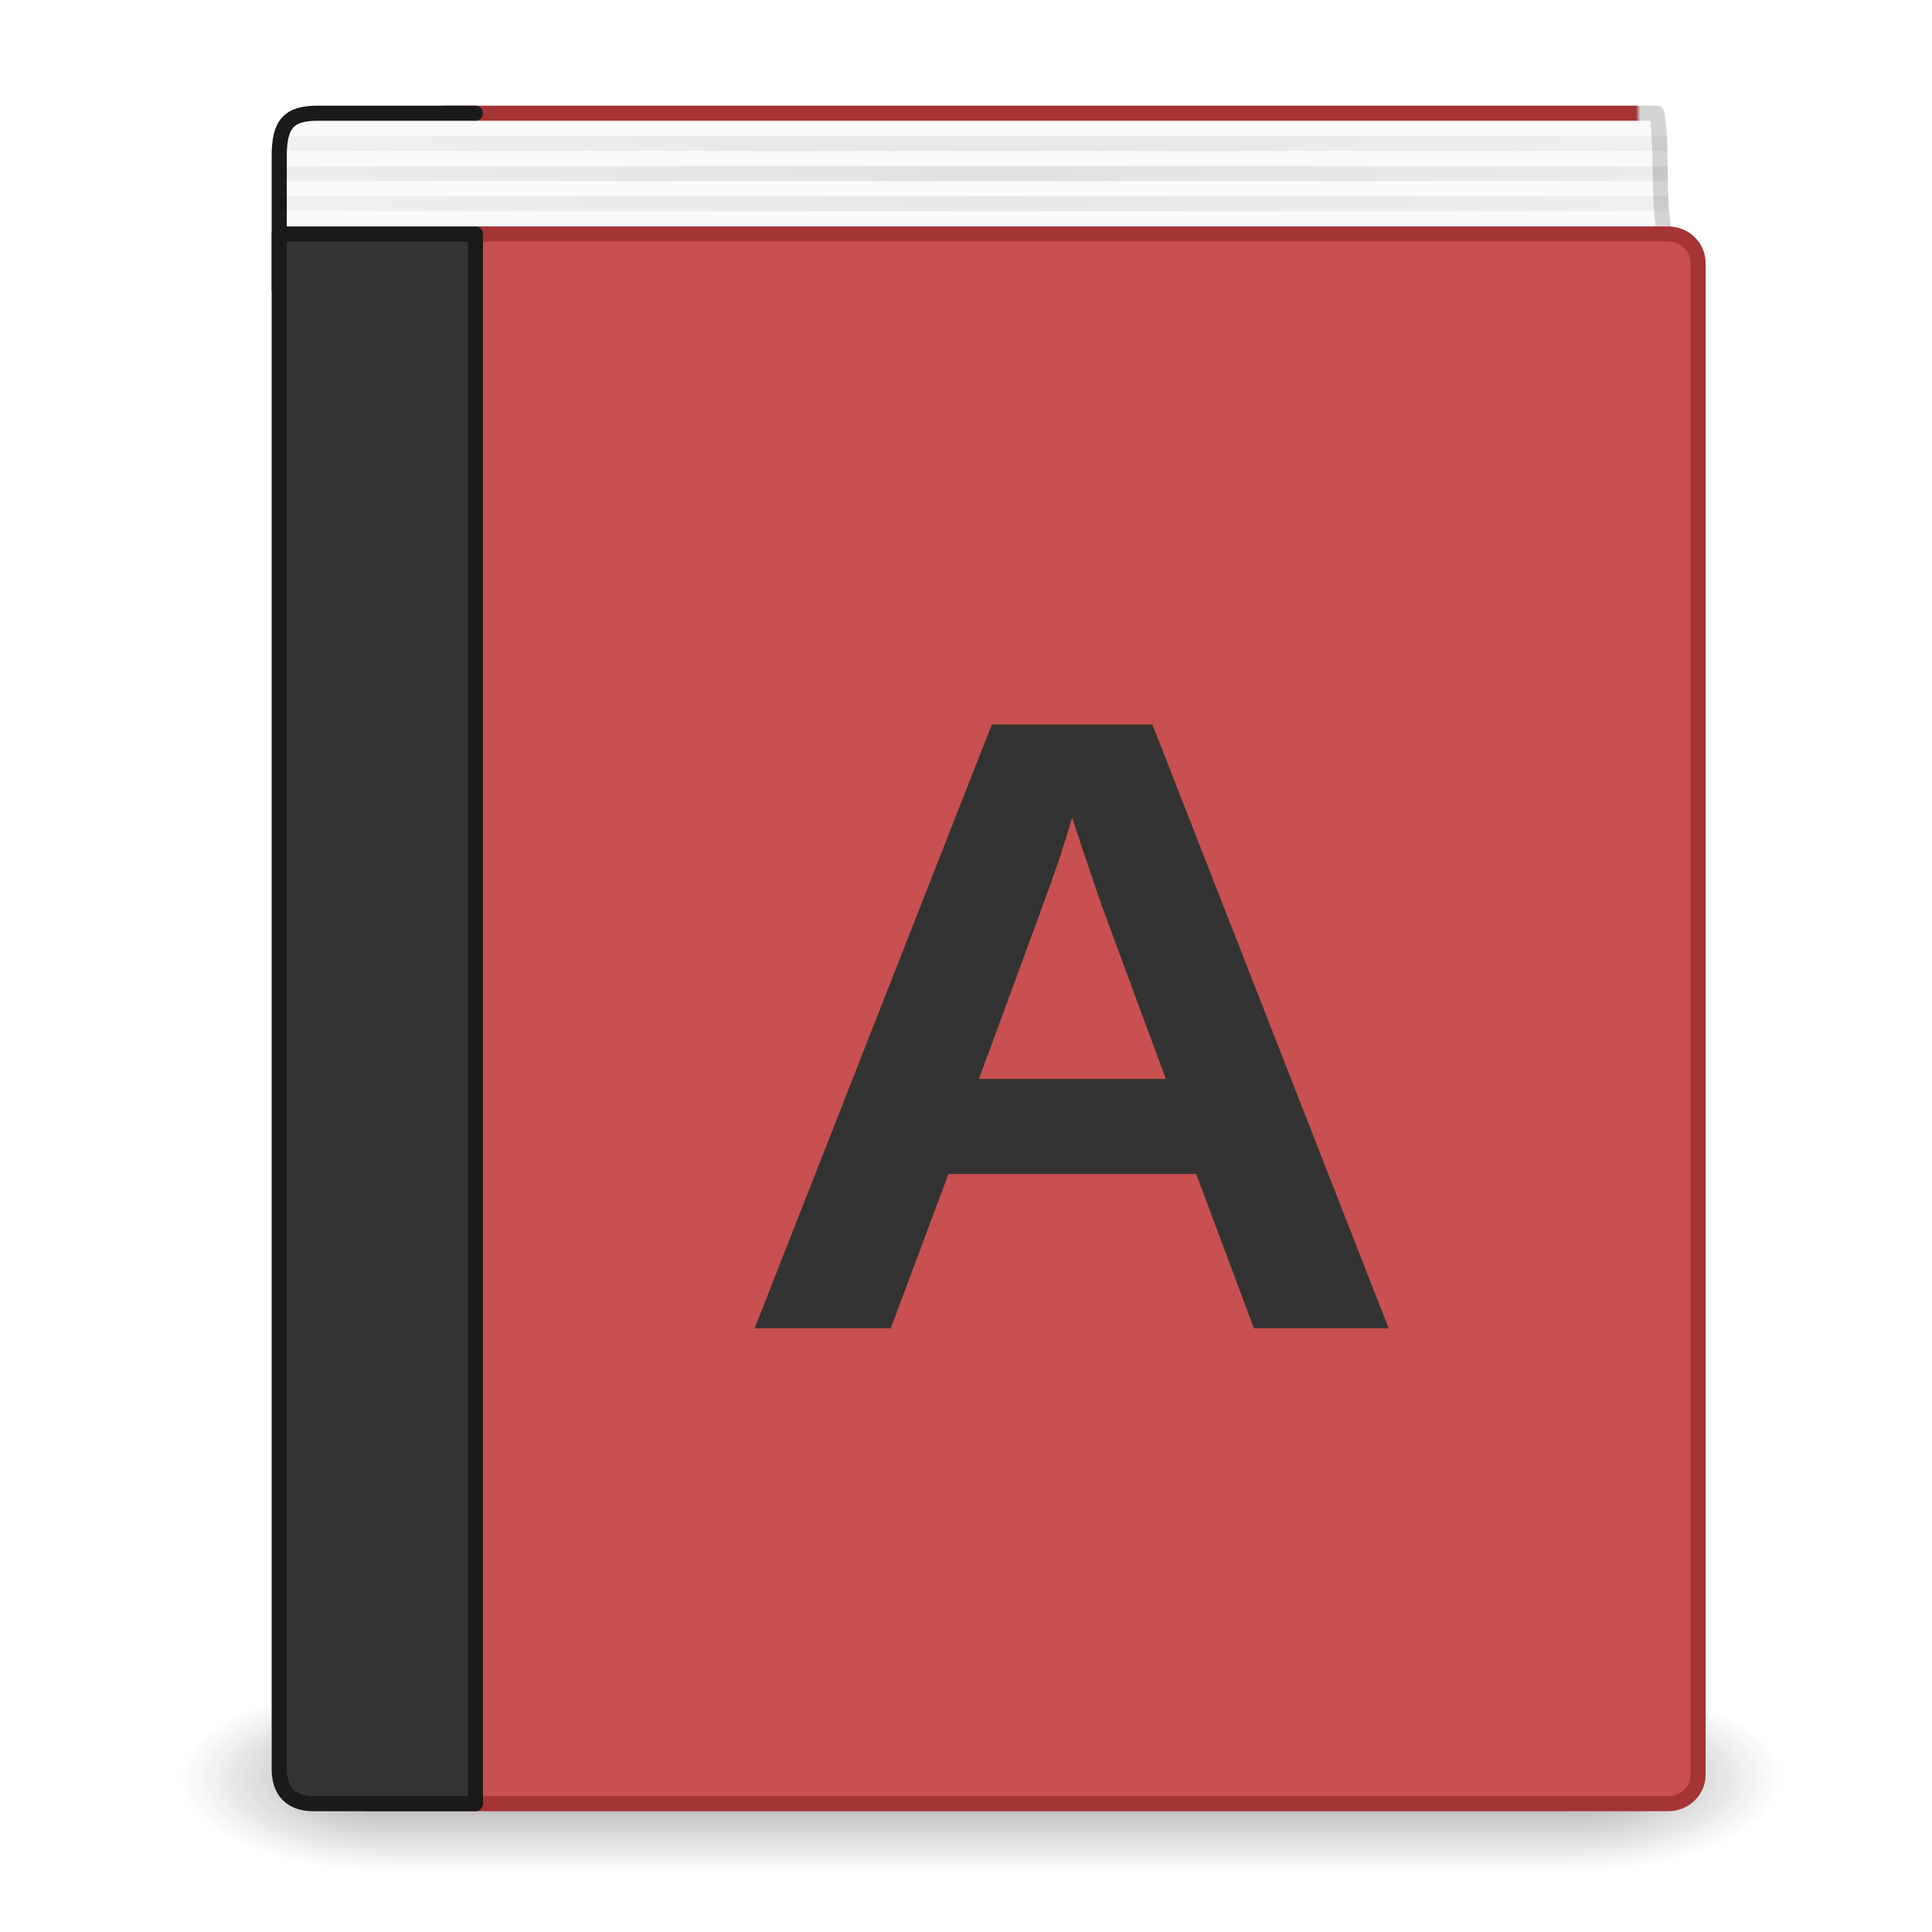
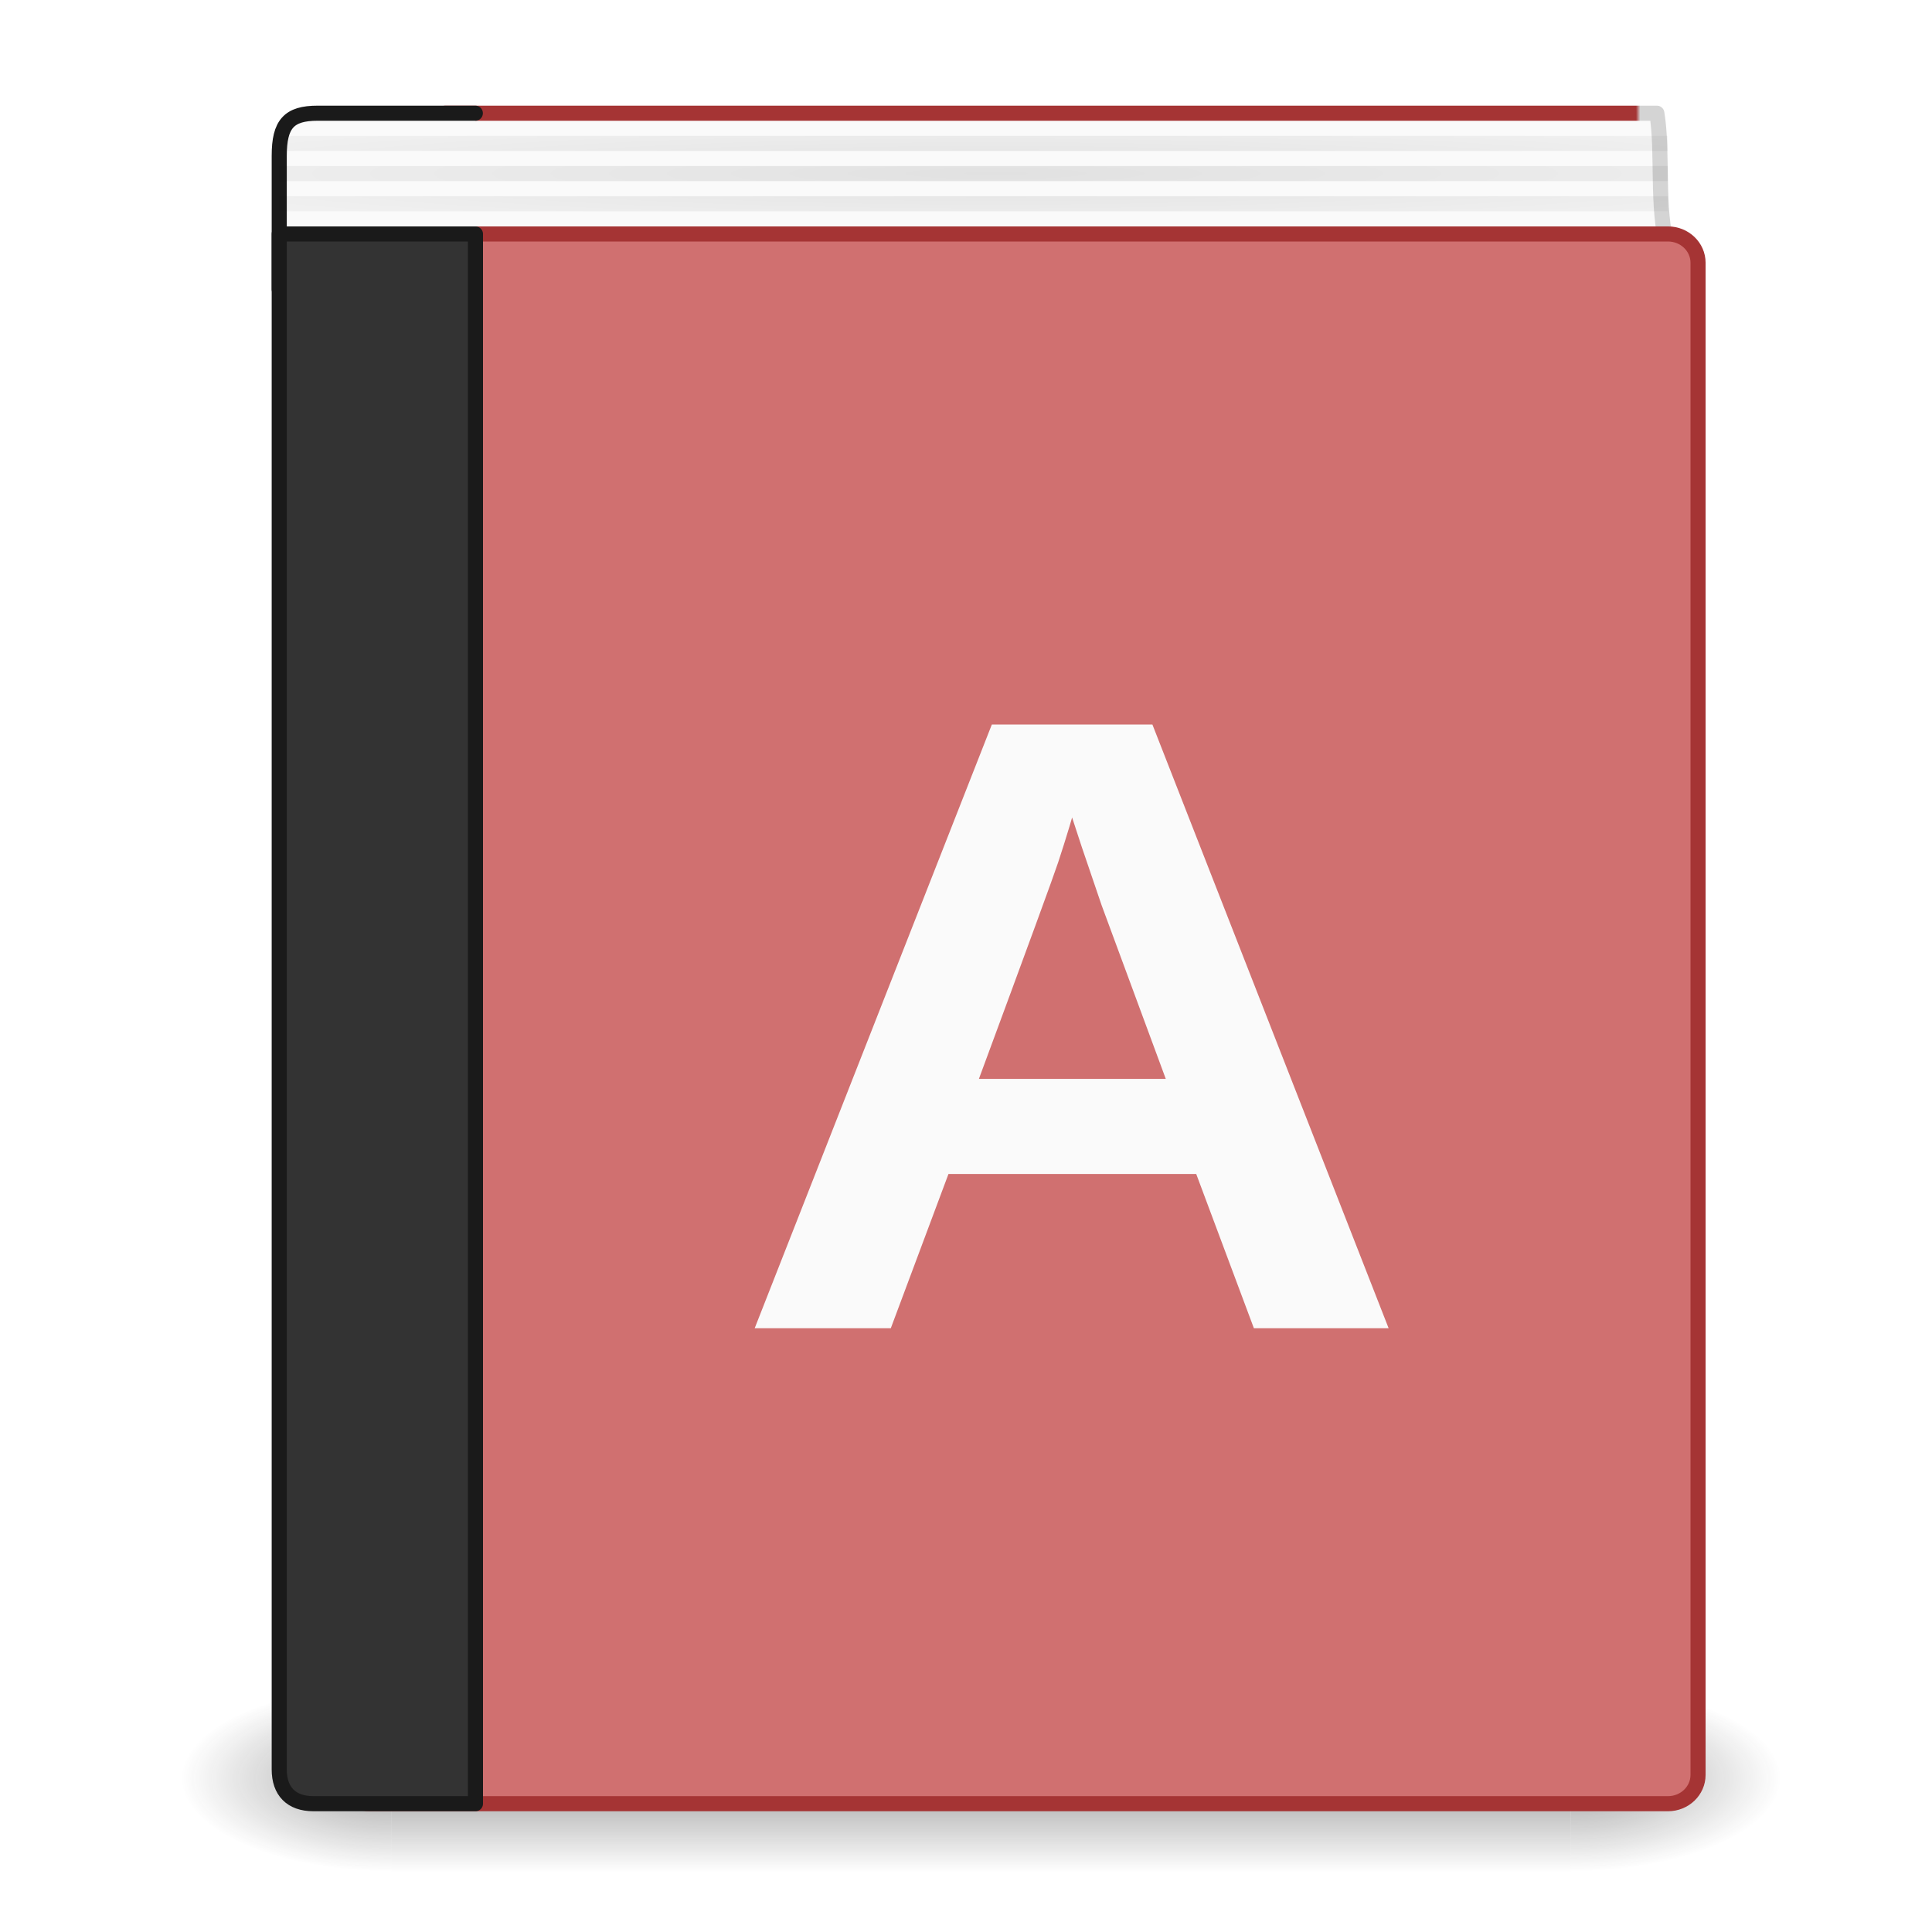
<svg xmlns="http://www.w3.org/2000/svg" xmlns:xlink="http://www.w3.org/1999/xlink" width="128" height="128" viewBox="0 0 128 128" id="svg2" version="1.1">
  <defs id="defs4">
    <linearGradient id="linearGradient4247">
      <stop id="stop4249" style="stop-color:#333333;stop-opacity:1" offset="0" />
      <stop id="stop4251" style="stop-color:#4d4d4d;stop-opacity:1" offset="1" />
    </linearGradient>
    <linearGradient id="linearGradient4241">
      <stop id="stop4243" style="stop-color:#333333;stop-opacity:1" offset="0" />
      <stop id="stop4245" style="stop-color:#4d4d4d;stop-opacity:1" offset="1" />
    </linearGradient>
    <linearGradient id="linearGradient4231">
      <stop id="stop4233" style="stop-color:#666666;stop-opacity:1" offset="0" />
      <stop id="stop4235" style="stop-color:#4d4d4d;stop-opacity:1" offset="0.262" />
      <stop id="stop4237" style="stop-color:#333333;stop-opacity:1" offset="0.705" />
      <stop id="stop4239" style="stop-color:#333333;stop-opacity:1" offset="1" />
    </linearGradient>
    <linearGradient id="linearGradient4225">
      <stop offset="0" style="stop-color:#000000;stop-opacity:1" id="stop4227" />
      <stop offset="1" style="stop-color:#000000;stop-opacity:0.296" id="stop4229" />
    </linearGradient>
    <radialGradient gradientTransform="matrix(1.31885,0,0,0.08199654,-18.9354,2.075861)" gradientUnits="userSpaceOnUse" xlink:href="#linearGradient4225" id="radialGradient3231" fy="114.831" fx="64.389" r="52.5" cy="114.831" cx="64.389" />
    <linearGradient id="linearGradient3707-319-631-407-324-616-674-812-821-107-178-392-400-6-7-4">
      <stop offset="0" style="stop-color:#272727;stop-opacity:1" id="stop5440-4-4-7" />
      <stop offset="1" style="stop-color:#454545;stop-opacity:1" id="stop5442-3-5-4" />
    </linearGradient>
    <linearGradient gradientTransform="matrix(2.486486,0,0,2.756757,5.824331,1.337863)" gradientUnits="userSpaceOnUse" xlink:href="#linearGradient3731" id="linearGradient3142" y2="43" x2="24" y1="5" x1="24" />
    <linearGradient id="linearGradient3731">
      <stop offset="0" style="stop-color:#ffffff;stop-opacity:1" id="stop3733" />
      <stop offset="0.027" style="stop-color:#ffffff;stop-opacity:0.235" id="stop3735" />
      <stop offset="0.974" style="stop-color:#ffffff;stop-opacity:0.157" id="stop3737" />
      <stop offset="1" style="stop-color:#ffffff;stop-opacity:0.392" id="stop3739" />
    </linearGradient>
    <radialGradient gradientTransform="matrix(5.0514012e-8,6.231973,-6.427867,-1.1481674e-7,123.5143,-29.65947)" gradientUnits="userSpaceOnUse" xlink:href="#linearGradient4231" id="radialGradient3145" fy="8.45" fx="7.496" r="20" cy="8.45" cx="7.496" />
    <linearGradient gradientTransform="matrix(2.6,0,0,2.666667,6.800003,3.500001)" gradientUnits="userSpaceOnUse" xlink:href="#linearGradient4241" id="linearGradient3147" y2="3.899" x2="24" y1="44" x1="24" />
    <radialGradient gradientTransform="matrix(0,2.800404,-3.523198,0,-90.89098,-167.1424)" gradientUnits="userSpaceOnUse" xlink:href="#linearGradient8967" id="radialGradient3831" fy="-44.957" fx="65.341" r="45.659" cy="-44.957" cx="65.341" />
    <linearGradient id="linearGradient8967">
      <stop offset="0" style="stop-color:#ff8c82;stop-opacity:1" id="stop8969" />
      <stop offset="1" style="stop-color:#c6262e;stop-opacity:1" id="stop8971" />
    </linearGradient>
    <linearGradient gradientTransform="matrix(1.856046,0,0,1.870659,8.106532,6.277914)" gradientUnits="userSpaceOnUse" xlink:href="#linearGradient3319" id="linearGradient3153" y2="60.888" x2="31.939" y1="5.222" x1="31.939" />
    <linearGradient id="linearGradient3319">
      <stop offset="0" style="stop-color:#ed5353;stop-opacity:1" id="stop3321" />
      <stop offset="1" style="stop-color:#a10705;stop-opacity:1" id="stop3323" />
    </linearGradient>
    <linearGradient gradientTransform="matrix(2.598576,0,0,0.3076898,6.806408,6.115446)" gradientUnits="userSpaceOnUse" xlink:href="#linearGradient4247" id="linearGradient3158" y2="3.899" x2="24" y1="44" x1="24" />
    <linearGradient gradientTransform="matrix(1.90131,0,0,2.018872,7.81161,6.009403)" gradientUnits="userSpaceOnUse" xlink:href="#linearGradient4652" id="linearGradient4335" y2="0.065" x2="54.887" y1="0.065" x1="5.212" />
    <linearGradient id="linearGradient4652">
      <stop offset="0" style="stop-color:#a53434;stop-opacity:1" id="stop4654" />
      <stop offset="0.96" style="stop-color:#a53434;stop-opacity:1" id="stop4656" />
      <stop offset="0.963" style="stop-color:#d4d4d4;stop-opacity:1" id="stop4658" />
      <stop offset="1" style="stop-color:#d4d4d4;stop-opacity:1" id="stop4660" />
    </linearGradient>
    <radialGradient gradientTransform="matrix(2.003784,0,0,1.4,27.98813,-17.4)" gradientUnits="userSpaceOnUse" xlink:href="#linearGradient3688-166-749" id="radialGradient2455" fy="43.5" fx="4.993" r="2.5" cy="43.5" cx="4.993" />
    <linearGradient id="linearGradient3688-166-749">
      <stop offset="0" style="stop-color:#181818;stop-opacity:1" id="stop2883" />
      <stop offset="1" style="stop-color:#181818;stop-opacity:0" id="stop2885" />
    </linearGradient>
    <radialGradient gradientTransform="matrix(2.003784,0,0,1.4,-20.01187,-104.4)" gradientUnits="userSpaceOnUse" xlink:href="#linearGradient3688-166-749" id="radialGradient2457" fy="43.5" fx="4.993" r="2.5" cy="43.5" cx="4.993" />
    <linearGradient gradientUnits="userSpaceOnUse" xlink:href="#linearGradient3702-501-757" id="linearGradient2459" y2="39.999" x2="25.058" y1="47.028" x1="25.058" />
    <linearGradient id="linearGradient3702-501-757">
      <stop offset="0" style="stop-color:#181818;stop-opacity:0" id="stop2895" />
      <stop offset="0.5" style="stop-color:#181818;stop-opacity:1" id="stop2897" />
      <stop offset="1" style="stop-color:#181818;stop-opacity:0" id="stop2899" />
    </linearGradient>
  </defs>
  <g transform="matrix(2.649999,0,0,1.373112,1.399999,59.46379)" id="g2036" style="display:inline">
    <g transform="matrix(1.052632,0,0,1.285713,-1.263158,-13.42854)" id="g3712" style="opacity:0.4">
      <rect width="5" height="7" x="38" y="40" id="rect2801" style="fill:url(#radialGradient2455);fill-opacity:1;stroke:none" />
      <rect width="5" height="7" x="-10" y="-47" transform="scale(-1,-1)" id="rect3696" style="fill:url(#radialGradient2457);fill-opacity:1;stroke:none" />
      <rect width="28" height="7" x="10" y="40" id="rect3700" style="fill:url(#linearGradient2459);fill-opacity:1;stroke:none" />
    </g>
  </g>
  <path d="m 110.498,16.493 c -0.784,-2.678 -0.295,-6.439 -0.728,-8.993 l -80.269,0 0.474,8.106" id="path2723" style="display:inline;fill:#fafafa;fill-opacity:1;stroke:url(#linearGradient4335);stroke-width:1;stroke-linecap:round;stroke-linejoin:round;stroke-miterlimit:0;stroke-dasharray:none;stroke-dashoffset:0;stroke-opacity:1" />
  <path d="m 31.493,19.5 -10.394,0 c -1.483,0 -2.599,-0.127 -2.599,-0.293 l 0,-8.886 c 0,-2.112 0.644,-2.821 2.545,-2.821 l 10.447,0" id="rect5505-21-3-9" style="color:#000000;display:inline;overflow:visible;visibility:visible;fill:#fafafa;fill-opacity:1;fill-rule:nonzero;stroke:#1a1a1a;stroke-width:1;stroke-linecap:round;stroke-linejoin:round;stroke-miterlimit:4;stroke-dasharray:none;stroke-dashoffset:0;stroke-opacity:1;marker:none;enable-background:accumulate" />
-   <rect width="90" height="104" rx="1.993" ry="1.909" x="22.5" y="15.5" id="rect2719" style="display:inline;fill:#c85050;fill-opacity:1;stroke:#a53434;stroke-width:1;stroke-linecap:round;stroke-linejoin:round;stroke-miterlimit:0;stroke-dasharray:none;stroke-dashoffset:0;stroke-opacity:1" />
+   <rect width="90" height="104" rx="1.993" ry="1.909" x="22.5" y="15.5" id="rect2719" style="display:inline;fill:#d07070;fill-opacity:1;stroke:#a53434;stroke-width:1;stroke-linecap:round;stroke-linejoin:round;stroke-miterlimit:0;stroke-dasharray:none;stroke-dashoffset:0;stroke-opacity:1" />
  <path d="m 31.5,15.5 c 0,0 0,72.316 0,104 l -10.729,0 c -1.484,0 -2.271,-0.835 -2.271,-2.271 l 0,-101.729 z" id="rect5505-21-3" style="color:#000000;display:inline;overflow:visible;visibility:visible;fill:#333333;fill-opacity:1;fill-rule:nonzero;stroke:#1a1a1a;stroke-width:1;stroke-linecap:round;stroke-linejoin:round;stroke-miterlimit:4;stroke-dasharray:none;stroke-dashoffset:0;stroke-opacity:1;marker:none;enable-background:accumulate" />
  <path d="m 19,9.5 91,0 m -91,2 91,0 M 19,13.5 l 91,0" id="path3262" style="opacity:0.1;fill:none;stroke:url(#radialGradient3231);stroke-width:1;stroke-linecap:square;stroke-linejoin:miter;stroke-miterlimit:4;stroke-dasharray:none;stroke-opacity:1" />
-   <g style="font-style:normal;font-weight:normal;font-size:35px;line-height:125%;font-family:sans-serif;letter-spacing:0px;word-spacing:0px;fill:#333333;fill-opacity:1;stroke:none;stroke-width:1px;stroke-linecap:butt;stroke-linejoin:miter;stroke-opacity:1" id="text4702" transform="matrix(1.043377,0,0,0.9690087,113.8024,11.53043)">
-     <path d="m -29.451,78.915 -3.662,-10.547 -15.732,0 -3.662,10.547 -8.643,0 15.059,-41.279 10.195,0 15,41.279 -8.555,0 z m -11.543,-34.922 -0.176,0.645 q -0.293,1.055 -0.703,2.402 -0.41,1.348 -5.039,14.824 l 11.865,0 -4.072,-11.865 -1.26,-3.984 -0.615,-2.021 z" style="font-style:normal;font-variant:normal;font-weight:bold;font-stretch:normal;font-size:60px;font-family:sans-serif;-inkscape-font-specification:'sans-serif Bold';fill:#333333;fill-opacity:1" id="path4707" />
+   <g style="font-style:normal;font-weight:normal;font-size:35px;line-height:125%;font-family:sans-serif;letter-spacing:0px;word-spacing:0px;fill:#fafafa;fill-opacity:1;stroke:none;stroke-width:1px;stroke-linecap:butt;stroke-linejoin:miter;stroke-opacity:1" id="text4702" transform="matrix(1.043377,0,0,0.9690087,113.8024,11.53043)">
+     <path d="m -29.451,78.915 -3.662,-10.547 -15.732,0 -3.662,10.547 -8.643,0 15.059,-41.279 10.195,0 15,41.279 -8.555,0 z m -11.543,-34.922 -0.176,0.645 q -0.293,1.055 -0.703,2.402 -0.41,1.348 -5.039,14.824 l 11.865,0 -4.072,-11.865 -1.26,-3.984 -0.615,-2.021 z" style="font-style:normal;font-variant:normal;font-weight:bold;font-stretch:normal;font-size:60px;font-family:sans-serif;-inkscape-font-specification:'sans-serif Bold';fill:#fafafa;fill-opacity:1" id="path4707" />
  </g>
</svg>
